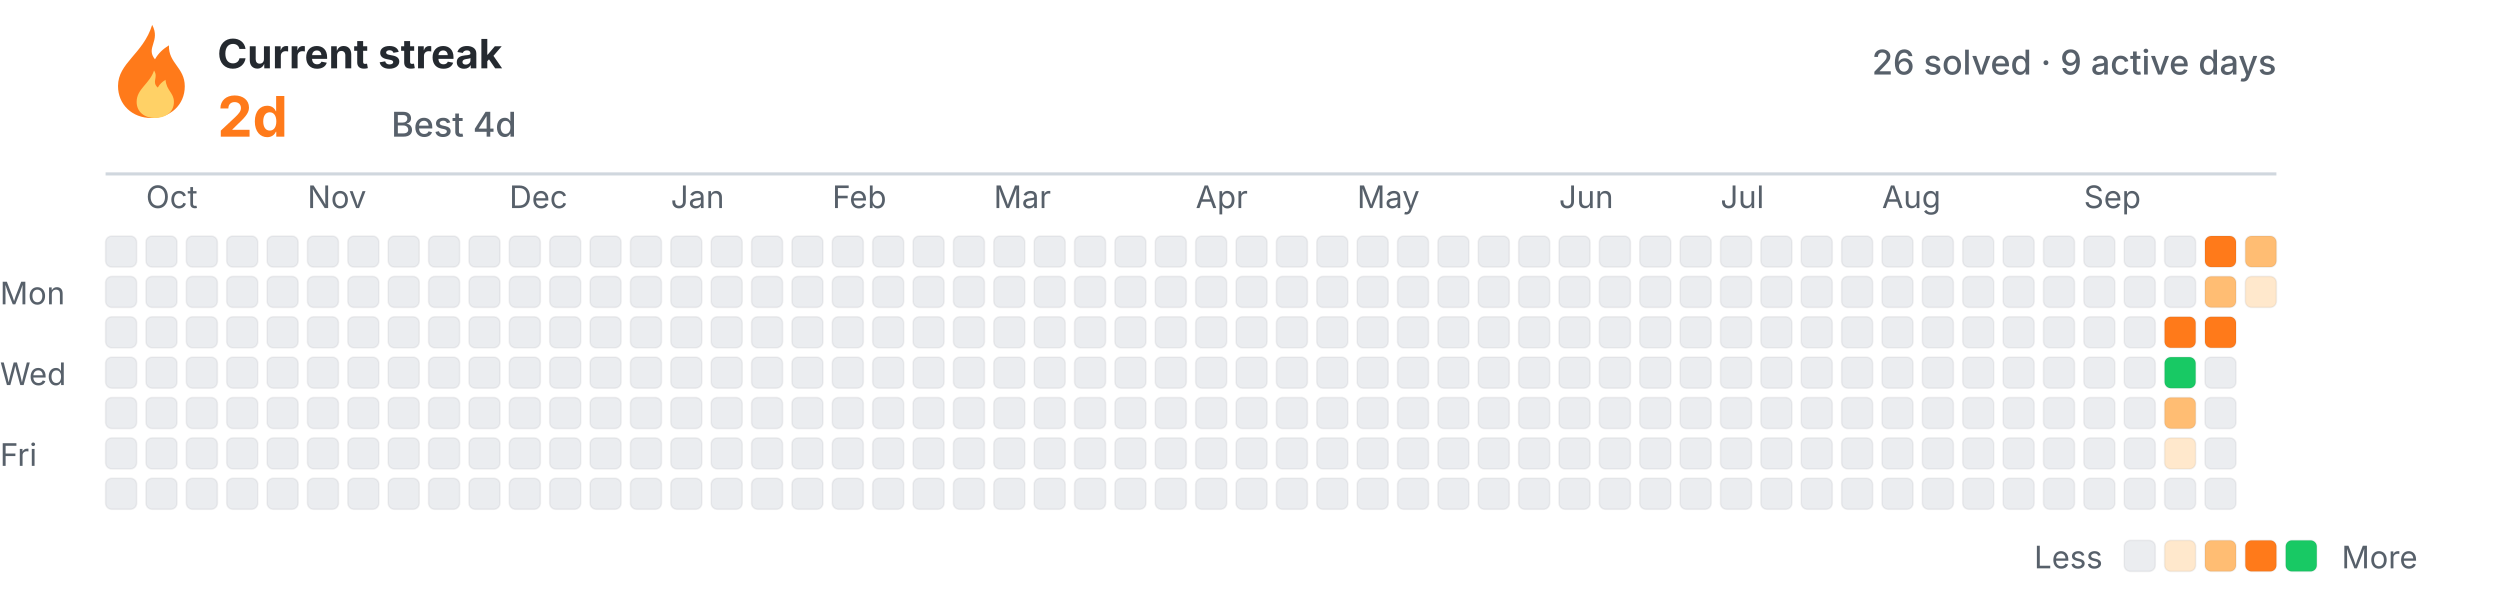
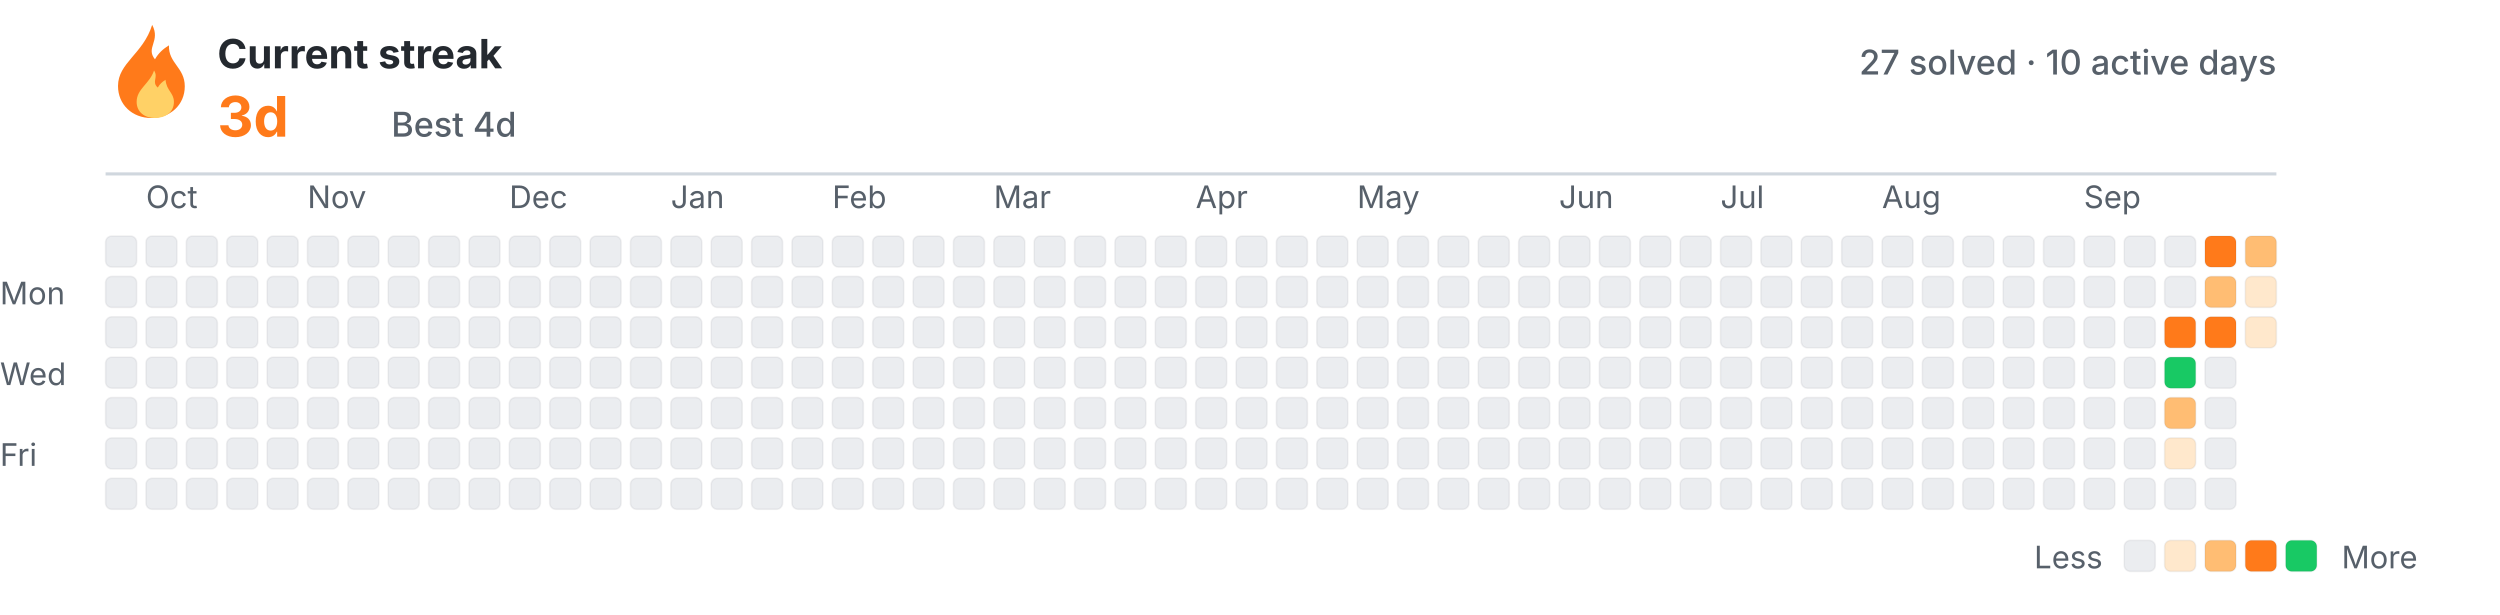
<svg xmlns="http://www.w3.org/2000/svg" width="805" height="198" viewBox="0 0 805 198" role="img" aria-labelledby="title desc">
  <style>
:root{color-scheme:light dark}
.label{font:10px -apple-system,BlinkMacSystemFont,"Segoe UI",sans-serif;fill:#57606a}
.metric{font:650 13px -apple-system,BlinkMacSystemFont,"Segoe UI",sans-serif;fill:#24292f}
.metric-strong{font:750 18px -apple-system,BlinkMacSystemFont,"Segoe UI",sans-serif;fill:#ff7a1a}
.metric-muted{font:550 11px -apple-system,BlinkMacSystemFont,"Segoe UI",sans-serif;fill:#57606a}
.flame{fill:#ff7a1a}
.spark{fill:#ffd166}
.rule{stroke:#d0d7de;stroke-width:1}
.cell{shape-rendering:geometricPrecision;stroke:rgba(27,31,36,.06);stroke-width:.5}
.level-0{fill:#ebedf0}.level-1{fill:#ffe8cc}.level-2{fill:#ffbd73}.level-3{fill:#ff7a1a}.level-4{fill:#18c964}
@media (prefers-color-scheme:dark){.label,.metric-muted{fill:#8b949e}.metric{fill:#f0f6fc}.rule{stroke:#30363d}.cell{stroke:rgba(240,246,252,.06)}.level-0{fill:#161b22}.level-1{fill:#3a2414}.level-2{fill:#7a3d12}.level-3{fill:#ff7a1a}.level-4{fill:#2fd46f}}
</style>
  <g transform="translate(34,8)">
    <path class="flame" d="M15 0c2.8 5.3-2.2 7.3.9 11.1 1.1-2 2.7-3.4 4.5-4.5-.2 5.8 5.1 7.1 5.1 13.2 0 6-4.7 10.2-10.8 10.2S4 25.7 4 19.7C4 12.2 12.1 9.4 15 0Z" />
    <path class="spark" d="M15.6 14.7c1.5 2.3-.9 3.6 1.2 5.5.6-1.1 1.5-1.9 2.5-2.5.3 3.5 2.7 4.2 2.7 7.1 0 3.4-2.8 5.2-6.1 5.2s-5.9-1.9-5.9-5.2c0-4.2 4.2-5.8 5.6-10.1Z" />
    <text x="36" y="14" class="metric">Current streak</text>
-     <text x="36" y="36" class="metric-strong">2d</text>
+     <text x="36" y="36" class="metric-strong">3d</text>
    <text x="92" y="36" class="metric-muted">Best 4d</text>
  </g>
-   <text x="733" y="24" class="metric-muted" text-anchor="end">26 solved · 9 active days</text>
+   <text x="733" y="24" class="metric-muted" text-anchor="end">27 solved · 10 active days</text>
  <line x1="34" y1="56" x2="733" y2="56" class="rule" />
  <text x="47" y="67" class="label">Oct</text>
  <text x="99" y="67" class="label">Nov</text>
  <text x="164" y="67" class="label">Dec</text>
  <text x="216" y="67" class="label">Jan</text>
  <text x="268" y="67" class="label">Feb</text>
  <text x="320" y="67" class="label">Mar</text>
  <text x="385" y="67" class="label">Apr</text>
  <text x="437" y="67" class="label">May</text>
  <text x="502" y="67" class="label">Jun</text>
  <text x="554" y="67" class="label">Jul</text>
  <text x="606" y="67" class="label">Aug</text>
  <text x="671" y="67" class="label">Sep</text>
  <text x="0" y="98" class="label">Mon</text>
  <text x="0" y="124" class="label">Wed</text>
  <text x="0" y="150" class="label">Fri</text>
  <rect x="34" y="76" width="10" height="10" rx="2" class="cell level-0" />
  <rect x="34" y="89" width="10" height="10" rx="2" class="cell level-0" />
  <rect x="34" y="102" width="10" height="10" rx="2" class="cell level-0" />
  <rect x="34" y="115" width="10" height="10" rx="2" class="cell level-0" />
  <rect x="34" y="128" width="10" height="10" rx="2" class="cell level-0" />
  <rect x="34" y="141" width="10" height="10" rx="2" class="cell level-0" />
  <rect x="34" y="154" width="10" height="10" rx="2" class="cell level-0" />
  <rect x="47" y="76" width="10" height="10" rx="2" class="cell level-0" />
  <rect x="47" y="89" width="10" height="10" rx="2" class="cell level-0" />
  <rect x="47" y="102" width="10" height="10" rx="2" class="cell level-0" />
  <rect x="47" y="115" width="10" height="10" rx="2" class="cell level-0" />
  <rect x="47" y="128" width="10" height="10" rx="2" class="cell level-0" />
  <rect x="47" y="141" width="10" height="10" rx="2" class="cell level-0" />
  <rect x="47" y="154" width="10" height="10" rx="2" class="cell level-0" />
  <rect x="60" y="76" width="10" height="10" rx="2" class="cell level-0" />
  <rect x="60" y="89" width="10" height="10" rx="2" class="cell level-0" />
  <rect x="60" y="102" width="10" height="10" rx="2" class="cell level-0" />
  <rect x="60" y="115" width="10" height="10" rx="2" class="cell level-0" />
  <rect x="60" y="128" width="10" height="10" rx="2" class="cell level-0" />
  <rect x="60" y="141" width="10" height="10" rx="2" class="cell level-0" />
  <rect x="60" y="154" width="10" height="10" rx="2" class="cell level-0" />
  <rect x="73" y="76" width="10" height="10" rx="2" class="cell level-0" />
  <rect x="73" y="89" width="10" height="10" rx="2" class="cell level-0" />
  <rect x="73" y="102" width="10" height="10" rx="2" class="cell level-0" />
  <rect x="73" y="115" width="10" height="10" rx="2" class="cell level-0" />
  <rect x="73" y="128" width="10" height="10" rx="2" class="cell level-0" />
  <rect x="73" y="141" width="10" height="10" rx="2" class="cell level-0" />
  <rect x="73" y="154" width="10" height="10" rx="2" class="cell level-0" />
  <rect x="86" y="76" width="10" height="10" rx="2" class="cell level-0" />
  <rect x="86" y="89" width="10" height="10" rx="2" class="cell level-0" />
  <rect x="86" y="102" width="10" height="10" rx="2" class="cell level-0" />
  <rect x="86" y="115" width="10" height="10" rx="2" class="cell level-0" />
  <rect x="86" y="128" width="10" height="10" rx="2" class="cell level-0" />
  <rect x="86" y="141" width="10" height="10" rx="2" class="cell level-0" />
  <rect x="86" y="154" width="10" height="10" rx="2" class="cell level-0" />
  <rect x="99" y="76" width="10" height="10" rx="2" class="cell level-0" />
  <rect x="99" y="89" width="10" height="10" rx="2" class="cell level-0" />
  <rect x="99" y="102" width="10" height="10" rx="2" class="cell level-0" />
  <rect x="99" y="115" width="10" height="10" rx="2" class="cell level-0" />
  <rect x="99" y="128" width="10" height="10" rx="2" class="cell level-0" />
  <rect x="99" y="141" width="10" height="10" rx="2" class="cell level-0" />
  <rect x="99" y="154" width="10" height="10" rx="2" class="cell level-0" />
  <rect x="112" y="76" width="10" height="10" rx="2" class="cell level-0" />
  <rect x="112" y="89" width="10" height="10" rx="2" class="cell level-0" />
  <rect x="112" y="102" width="10" height="10" rx="2" class="cell level-0" />
  <rect x="112" y="115" width="10" height="10" rx="2" class="cell level-0" />
  <rect x="112" y="128" width="10" height="10" rx="2" class="cell level-0" />
  <rect x="112" y="141" width="10" height="10" rx="2" class="cell level-0" />
  <rect x="112" y="154" width="10" height="10" rx="2" class="cell level-0" />
  <rect x="125" y="76" width="10" height="10" rx="2" class="cell level-0" />
  <rect x="125" y="89" width="10" height="10" rx="2" class="cell level-0" />
  <rect x="125" y="102" width="10" height="10" rx="2" class="cell level-0" />
  <rect x="125" y="115" width="10" height="10" rx="2" class="cell level-0" />
  <rect x="125" y="128" width="10" height="10" rx="2" class="cell level-0" />
  <rect x="125" y="141" width="10" height="10" rx="2" class="cell level-0" />
  <rect x="125" y="154" width="10" height="10" rx="2" class="cell level-0" />
  <rect x="138" y="76" width="10" height="10" rx="2" class="cell level-0" />
  <rect x="138" y="89" width="10" height="10" rx="2" class="cell level-0" />
  <rect x="138" y="102" width="10" height="10" rx="2" class="cell level-0" />
  <rect x="138" y="115" width="10" height="10" rx="2" class="cell level-0" />
  <rect x="138" y="128" width="10" height="10" rx="2" class="cell level-0" />
  <rect x="138" y="141" width="10" height="10" rx="2" class="cell level-0" />
  <rect x="138" y="154" width="10" height="10" rx="2" class="cell level-0" />
  <rect x="151" y="76" width="10" height="10" rx="2" class="cell level-0" />
  <rect x="151" y="89" width="10" height="10" rx="2" class="cell level-0" />
  <rect x="151" y="102" width="10" height="10" rx="2" class="cell level-0" />
  <rect x="151" y="115" width="10" height="10" rx="2" class="cell level-0" />
  <rect x="151" y="128" width="10" height="10" rx="2" class="cell level-0" />
  <rect x="151" y="141" width="10" height="10" rx="2" class="cell level-0" />
  <rect x="151" y="154" width="10" height="10" rx="2" class="cell level-0" />
  <rect x="164" y="76" width="10" height="10" rx="2" class="cell level-0" />
  <rect x="164" y="89" width="10" height="10" rx="2" class="cell level-0" />
  <rect x="164" y="102" width="10" height="10" rx="2" class="cell level-0" />
  <rect x="164" y="115" width="10" height="10" rx="2" class="cell level-0" />
  <rect x="164" y="128" width="10" height="10" rx="2" class="cell level-0" />
  <rect x="164" y="141" width="10" height="10" rx="2" class="cell level-0" />
  <rect x="164" y="154" width="10" height="10" rx="2" class="cell level-0" />
  <rect x="177" y="76" width="10" height="10" rx="2" class="cell level-0" />
  <rect x="177" y="89" width="10" height="10" rx="2" class="cell level-0" />
  <rect x="177" y="102" width="10" height="10" rx="2" class="cell level-0" />
  <rect x="177" y="115" width="10" height="10" rx="2" class="cell level-0" />
  <rect x="177" y="128" width="10" height="10" rx="2" class="cell level-0" />
  <rect x="177" y="141" width="10" height="10" rx="2" class="cell level-0" />
  <rect x="177" y="154" width="10" height="10" rx="2" class="cell level-0" />
  <rect x="190" y="76" width="10" height="10" rx="2" class="cell level-0" />
  <rect x="190" y="89" width="10" height="10" rx="2" class="cell level-0" />
  <rect x="190" y="102" width="10" height="10" rx="2" class="cell level-0" />
  <rect x="190" y="115" width="10" height="10" rx="2" class="cell level-0" />
  <rect x="190" y="128" width="10" height="10" rx="2" class="cell level-0" />
  <rect x="190" y="141" width="10" height="10" rx="2" class="cell level-0" />
  <rect x="190" y="154" width="10" height="10" rx="2" class="cell level-0" />
  <rect x="203" y="76" width="10" height="10" rx="2" class="cell level-0" />
  <rect x="203" y="89" width="10" height="10" rx="2" class="cell level-0" />
  <rect x="203" y="102" width="10" height="10" rx="2" class="cell level-0" />
  <rect x="203" y="115" width="10" height="10" rx="2" class="cell level-0" />
  <rect x="203" y="128" width="10" height="10" rx="2" class="cell level-0" />
  <rect x="203" y="141" width="10" height="10" rx="2" class="cell level-0" />
  <rect x="203" y="154" width="10" height="10" rx="2" class="cell level-0" />
  <rect x="216" y="76" width="10" height="10" rx="2" class="cell level-0" />
  <rect x="216" y="89" width="10" height="10" rx="2" class="cell level-0" />
  <rect x="216" y="102" width="10" height="10" rx="2" class="cell level-0" />
  <rect x="216" y="115" width="10" height="10" rx="2" class="cell level-0" />
  <rect x="216" y="128" width="10" height="10" rx="2" class="cell level-0" />
  <rect x="216" y="141" width="10" height="10" rx="2" class="cell level-0" />
  <rect x="216" y="154" width="10" height="10" rx="2" class="cell level-0" />
  <rect x="229" y="76" width="10" height="10" rx="2" class="cell level-0" />
  <rect x="229" y="89" width="10" height="10" rx="2" class="cell level-0" />
  <rect x="229" y="102" width="10" height="10" rx="2" class="cell level-0" />
  <rect x="229" y="115" width="10" height="10" rx="2" class="cell level-0" />
  <rect x="229" y="128" width="10" height="10" rx="2" class="cell level-0" />
  <rect x="229" y="141" width="10" height="10" rx="2" class="cell level-0" />
  <rect x="229" y="154" width="10" height="10" rx="2" class="cell level-0" />
  <rect x="242" y="76" width="10" height="10" rx="2" class="cell level-0" />
  <rect x="242" y="89" width="10" height="10" rx="2" class="cell level-0" />
  <rect x="242" y="102" width="10" height="10" rx="2" class="cell level-0" />
  <rect x="242" y="115" width="10" height="10" rx="2" class="cell level-0" />
  <rect x="242" y="128" width="10" height="10" rx="2" class="cell level-0" />
  <rect x="242" y="141" width="10" height="10" rx="2" class="cell level-0" />
  <rect x="242" y="154" width="10" height="10" rx="2" class="cell level-0" />
  <rect x="255" y="76" width="10" height="10" rx="2" class="cell level-0" />
  <rect x="255" y="89" width="10" height="10" rx="2" class="cell level-0" />
  <rect x="255" y="102" width="10" height="10" rx="2" class="cell level-0" />
  <rect x="255" y="115" width="10" height="10" rx="2" class="cell level-0" />
  <rect x="255" y="128" width="10" height="10" rx="2" class="cell level-0" />
  <rect x="255" y="141" width="10" height="10" rx="2" class="cell level-0" />
  <rect x="255" y="154" width="10" height="10" rx="2" class="cell level-0" />
  <rect x="268" y="76" width="10" height="10" rx="2" class="cell level-0" />
  <rect x="268" y="89" width="10" height="10" rx="2" class="cell level-0" />
  <rect x="268" y="102" width="10" height="10" rx="2" class="cell level-0" />
  <rect x="268" y="115" width="10" height="10" rx="2" class="cell level-0" />
  <rect x="268" y="128" width="10" height="10" rx="2" class="cell level-0" />
  <rect x="268" y="141" width="10" height="10" rx="2" class="cell level-0" />
  <rect x="268" y="154" width="10" height="10" rx="2" class="cell level-0" />
  <rect x="281" y="76" width="10" height="10" rx="2" class="cell level-0" />
  <rect x="281" y="89" width="10" height="10" rx="2" class="cell level-0" />
  <rect x="281" y="102" width="10" height="10" rx="2" class="cell level-0" />
  <rect x="281" y="115" width="10" height="10" rx="2" class="cell level-0" />
  <rect x="281" y="128" width="10" height="10" rx="2" class="cell level-0" />
  <rect x="281" y="141" width="10" height="10" rx="2" class="cell level-0" />
  <rect x="281" y="154" width="10" height="10" rx="2" class="cell level-0" />
  <rect x="294" y="76" width="10" height="10" rx="2" class="cell level-0" />
  <rect x="294" y="89" width="10" height="10" rx="2" class="cell level-0" />
  <rect x="294" y="102" width="10" height="10" rx="2" class="cell level-0" />
  <rect x="294" y="115" width="10" height="10" rx="2" class="cell level-0" />
  <rect x="294" y="128" width="10" height="10" rx="2" class="cell level-0" />
  <rect x="294" y="141" width="10" height="10" rx="2" class="cell level-0" />
  <rect x="294" y="154" width="10" height="10" rx="2" class="cell level-0" />
  <rect x="307" y="76" width="10" height="10" rx="2" class="cell level-0" />
  <rect x="307" y="89" width="10" height="10" rx="2" class="cell level-0" />
  <rect x="307" y="102" width="10" height="10" rx="2" class="cell level-0" />
  <rect x="307" y="115" width="10" height="10" rx="2" class="cell level-0" />
  <rect x="307" y="128" width="10" height="10" rx="2" class="cell level-0" />
  <rect x="307" y="141" width="10" height="10" rx="2" class="cell level-0" />
  <rect x="307" y="154" width="10" height="10" rx="2" class="cell level-0" />
  <rect x="320" y="76" width="10" height="10" rx="2" class="cell level-0" />
  <rect x="320" y="89" width="10" height="10" rx="2" class="cell level-0" />
  <rect x="320" y="102" width="10" height="10" rx="2" class="cell level-0" />
  <rect x="320" y="115" width="10" height="10" rx="2" class="cell level-0" />
  <rect x="320" y="128" width="10" height="10" rx="2" class="cell level-0" />
  <rect x="320" y="141" width="10" height="10" rx="2" class="cell level-0" />
  <rect x="320" y="154" width="10" height="10" rx="2" class="cell level-0" />
  <rect x="333" y="76" width="10" height="10" rx="2" class="cell level-0" />
  <rect x="333" y="89" width="10" height="10" rx="2" class="cell level-0" />
  <rect x="333" y="102" width="10" height="10" rx="2" class="cell level-0" />
  <rect x="333" y="115" width="10" height="10" rx="2" class="cell level-0" />
  <rect x="333" y="128" width="10" height="10" rx="2" class="cell level-0" />
  <rect x="333" y="141" width="10" height="10" rx="2" class="cell level-0" />
  <rect x="333" y="154" width="10" height="10" rx="2" class="cell level-0" />
  <rect x="346" y="76" width="10" height="10" rx="2" class="cell level-0" />
  <rect x="346" y="89" width="10" height="10" rx="2" class="cell level-0" />
  <rect x="346" y="102" width="10" height="10" rx="2" class="cell level-0" />
  <rect x="346" y="115" width="10" height="10" rx="2" class="cell level-0" />
  <rect x="346" y="128" width="10" height="10" rx="2" class="cell level-0" />
  <rect x="346" y="141" width="10" height="10" rx="2" class="cell level-0" />
  <rect x="346" y="154" width="10" height="10" rx="2" class="cell level-0" />
  <rect x="359" y="76" width="10" height="10" rx="2" class="cell level-0" />
  <rect x="359" y="89" width="10" height="10" rx="2" class="cell level-0" />
  <rect x="359" y="102" width="10" height="10" rx="2" class="cell level-0" />
  <rect x="359" y="115" width="10" height="10" rx="2" class="cell level-0" />
  <rect x="359" y="128" width="10" height="10" rx="2" class="cell level-0" />
  <rect x="359" y="141" width="10" height="10" rx="2" class="cell level-0" />
  <rect x="359" y="154" width="10" height="10" rx="2" class="cell level-0" />
  <rect x="372" y="76" width="10" height="10" rx="2" class="cell level-0" />
  <rect x="372" y="89" width="10" height="10" rx="2" class="cell level-0" />
  <rect x="372" y="102" width="10" height="10" rx="2" class="cell level-0" />
  <rect x="372" y="115" width="10" height="10" rx="2" class="cell level-0" />
  <rect x="372" y="128" width="10" height="10" rx="2" class="cell level-0" />
  <rect x="372" y="141" width="10" height="10" rx="2" class="cell level-0" />
  <rect x="372" y="154" width="10" height="10" rx="2" class="cell level-0" />
  <rect x="385" y="76" width="10" height="10" rx="2" class="cell level-0" />
  <rect x="385" y="89" width="10" height="10" rx="2" class="cell level-0" />
  <rect x="385" y="102" width="10" height="10" rx="2" class="cell level-0" />
  <rect x="385" y="115" width="10" height="10" rx="2" class="cell level-0" />
  <rect x="385" y="128" width="10" height="10" rx="2" class="cell level-0" />
  <rect x="385" y="141" width="10" height="10" rx="2" class="cell level-0" />
  <rect x="385" y="154" width="10" height="10" rx="2" class="cell level-0" />
  <rect x="398" y="76" width="10" height="10" rx="2" class="cell level-0" />
  <rect x="398" y="89" width="10" height="10" rx="2" class="cell level-0" />
  <rect x="398" y="102" width="10" height="10" rx="2" class="cell level-0" />
  <rect x="398" y="115" width="10" height="10" rx="2" class="cell level-0" />
  <rect x="398" y="128" width="10" height="10" rx="2" class="cell level-0" />
  <rect x="398" y="141" width="10" height="10" rx="2" class="cell level-0" />
  <rect x="398" y="154" width="10" height="10" rx="2" class="cell level-0" />
  <rect x="411" y="76" width="10" height="10" rx="2" class="cell level-0" />
  <rect x="411" y="89" width="10" height="10" rx="2" class="cell level-0" />
  <rect x="411" y="102" width="10" height="10" rx="2" class="cell level-0" />
  <rect x="411" y="115" width="10" height="10" rx="2" class="cell level-0" />
  <rect x="411" y="128" width="10" height="10" rx="2" class="cell level-0" />
  <rect x="411" y="141" width="10" height="10" rx="2" class="cell level-0" />
  <rect x="411" y="154" width="10" height="10" rx="2" class="cell level-0" />
  <rect x="424" y="76" width="10" height="10" rx="2" class="cell level-0" />
  <rect x="424" y="89" width="10" height="10" rx="2" class="cell level-0" />
  <rect x="424" y="102" width="10" height="10" rx="2" class="cell level-0" />
  <rect x="424" y="115" width="10" height="10" rx="2" class="cell level-0" />
  <rect x="424" y="128" width="10" height="10" rx="2" class="cell level-0" />
  <rect x="424" y="141" width="10" height="10" rx="2" class="cell level-0" />
  <rect x="424" y="154" width="10" height="10" rx="2" class="cell level-0" />
  <rect x="437" y="76" width="10" height="10" rx="2" class="cell level-0" />
  <rect x="437" y="89" width="10" height="10" rx="2" class="cell level-0" />
  <rect x="437" y="102" width="10" height="10" rx="2" class="cell level-0" />
  <rect x="437" y="115" width="10" height="10" rx="2" class="cell level-0" />
  <rect x="437" y="128" width="10" height="10" rx="2" class="cell level-0" />
  <rect x="437" y="141" width="10" height="10" rx="2" class="cell level-0" />
  <rect x="437" y="154" width="10" height="10" rx="2" class="cell level-0" />
  <rect x="450" y="76" width="10" height="10" rx="2" class="cell level-0" />
  <rect x="450" y="89" width="10" height="10" rx="2" class="cell level-0" />
  <rect x="450" y="102" width="10" height="10" rx="2" class="cell level-0" />
  <rect x="450" y="115" width="10" height="10" rx="2" class="cell level-0" />
  <rect x="450" y="128" width="10" height="10" rx="2" class="cell level-0" />
  <rect x="450" y="141" width="10" height="10" rx="2" class="cell level-0" />
  <rect x="450" y="154" width="10" height="10" rx="2" class="cell level-0" />
  <rect x="463" y="76" width="10" height="10" rx="2" class="cell level-0" />
  <rect x="463" y="89" width="10" height="10" rx="2" class="cell level-0" />
  <rect x="463" y="102" width="10" height="10" rx="2" class="cell level-0" />
  <rect x="463" y="115" width="10" height="10" rx="2" class="cell level-0" />
  <rect x="463" y="128" width="10" height="10" rx="2" class="cell level-0" />
  <rect x="463" y="141" width="10" height="10" rx="2" class="cell level-0" />
  <rect x="463" y="154" width="10" height="10" rx="2" class="cell level-0" />
  <rect x="476" y="76" width="10" height="10" rx="2" class="cell level-0" />
  <rect x="476" y="89" width="10" height="10" rx="2" class="cell level-0" />
  <rect x="476" y="102" width="10" height="10" rx="2" class="cell level-0" />
  <rect x="476" y="115" width="10" height="10" rx="2" class="cell level-0" />
  <rect x="476" y="128" width="10" height="10" rx="2" class="cell level-0" />
  <rect x="476" y="141" width="10" height="10" rx="2" class="cell level-0" />
  <rect x="476" y="154" width="10" height="10" rx="2" class="cell level-0" />
  <rect x="489" y="76" width="10" height="10" rx="2" class="cell level-0" />
  <rect x="489" y="89" width="10" height="10" rx="2" class="cell level-0" />
  <rect x="489" y="102" width="10" height="10" rx="2" class="cell level-0" />
  <rect x="489" y="115" width="10" height="10" rx="2" class="cell level-0" />
  <rect x="489" y="128" width="10" height="10" rx="2" class="cell level-0" />
  <rect x="489" y="141" width="10" height="10" rx="2" class="cell level-0" />
  <rect x="489" y="154" width="10" height="10" rx="2" class="cell level-0" />
  <rect x="502" y="76" width="10" height="10" rx="2" class="cell level-0" />
  <rect x="502" y="89" width="10" height="10" rx="2" class="cell level-0" />
  <rect x="502" y="102" width="10" height="10" rx="2" class="cell level-0" />
  <rect x="502" y="115" width="10" height="10" rx="2" class="cell level-0" />
  <rect x="502" y="128" width="10" height="10" rx="2" class="cell level-0" />
  <rect x="502" y="141" width="10" height="10" rx="2" class="cell level-0" />
  <rect x="502" y="154" width="10" height="10" rx="2" class="cell level-0" />
  <rect x="515" y="76" width="10" height="10" rx="2" class="cell level-0" />
  <rect x="515" y="89" width="10" height="10" rx="2" class="cell level-0" />
  <rect x="515" y="102" width="10" height="10" rx="2" class="cell level-0" />
  <rect x="515" y="115" width="10" height="10" rx="2" class="cell level-0" />
  <rect x="515" y="128" width="10" height="10" rx="2" class="cell level-0" />
  <rect x="515" y="141" width="10" height="10" rx="2" class="cell level-0" />
  <rect x="515" y="154" width="10" height="10" rx="2" class="cell level-0" />
  <rect x="528" y="76" width="10" height="10" rx="2" class="cell level-0" />
  <rect x="528" y="89" width="10" height="10" rx="2" class="cell level-0" />
  <rect x="528" y="102" width="10" height="10" rx="2" class="cell level-0" />
  <rect x="528" y="115" width="10" height="10" rx="2" class="cell level-0" />
  <rect x="528" y="128" width="10" height="10" rx="2" class="cell level-0" />
  <rect x="528" y="141" width="10" height="10" rx="2" class="cell level-0" />
  <rect x="528" y="154" width="10" height="10" rx="2" class="cell level-0" />
  <rect x="541" y="76" width="10" height="10" rx="2" class="cell level-0" />
  <rect x="541" y="89" width="10" height="10" rx="2" class="cell level-0" />
  <rect x="541" y="102" width="10" height="10" rx="2" class="cell level-0" />
  <rect x="541" y="115" width="10" height="10" rx="2" class="cell level-0" />
  <rect x="541" y="128" width="10" height="10" rx="2" class="cell level-0" />
  <rect x="541" y="141" width="10" height="10" rx="2" class="cell level-0" />
  <rect x="541" y="154" width="10" height="10" rx="2" class="cell level-0" />
  <rect x="554" y="76" width="10" height="10" rx="2" class="cell level-0" />
  <rect x="554" y="89" width="10" height="10" rx="2" class="cell level-0" />
  <rect x="554" y="102" width="10" height="10" rx="2" class="cell level-0" />
  <rect x="554" y="115" width="10" height="10" rx="2" class="cell level-0" />
  <rect x="554" y="128" width="10" height="10" rx="2" class="cell level-0" />
  <rect x="554" y="141" width="10" height="10" rx="2" class="cell level-0" />
  <rect x="554" y="154" width="10" height="10" rx="2" class="cell level-0" />
  <rect x="567" y="76" width="10" height="10" rx="2" class="cell level-0" />
  <rect x="567" y="89" width="10" height="10" rx="2" class="cell level-0" />
  <rect x="567" y="102" width="10" height="10" rx="2" class="cell level-0" />
  <rect x="567" y="115" width="10" height="10" rx="2" class="cell level-0" />
  <rect x="567" y="128" width="10" height="10" rx="2" class="cell level-0" />
  <rect x="567" y="141" width="10" height="10" rx="2" class="cell level-0" />
  <rect x="567" y="154" width="10" height="10" rx="2" class="cell level-0" />
  <rect x="580" y="76" width="10" height="10" rx="2" class="cell level-0" />
  <rect x="580" y="89" width="10" height="10" rx="2" class="cell level-0" />
  <rect x="580" y="102" width="10" height="10" rx="2" class="cell level-0" />
  <rect x="580" y="115" width="10" height="10" rx="2" class="cell level-0" />
  <rect x="580" y="128" width="10" height="10" rx="2" class="cell level-0" />
  <rect x="580" y="141" width="10" height="10" rx="2" class="cell level-0" />
  <rect x="580" y="154" width="10" height="10" rx="2" class="cell level-0" />
  <rect x="593" y="76" width="10" height="10" rx="2" class="cell level-0" />
  <rect x="593" y="89" width="10" height="10" rx="2" class="cell level-0" />
  <rect x="593" y="102" width="10" height="10" rx="2" class="cell level-0" />
  <rect x="593" y="115" width="10" height="10" rx="2" class="cell level-0" />
  <rect x="593" y="128" width="10" height="10" rx="2" class="cell level-0" />
  <rect x="593" y="141" width="10" height="10" rx="2" class="cell level-0" />
  <rect x="593" y="154" width="10" height="10" rx="2" class="cell level-0" />
  <rect x="606" y="76" width="10" height="10" rx="2" class="cell level-0" />
  <rect x="606" y="89" width="10" height="10" rx="2" class="cell level-0" />
  <rect x="606" y="102" width="10" height="10" rx="2" class="cell level-0" />
  <rect x="606" y="115" width="10" height="10" rx="2" class="cell level-0" />
  <rect x="606" y="128" width="10" height="10" rx="2" class="cell level-0" />
  <rect x="606" y="141" width="10" height="10" rx="2" class="cell level-0" />
  <rect x="606" y="154" width="10" height="10" rx="2" class="cell level-0" />
  <rect x="619" y="76" width="10" height="10" rx="2" class="cell level-0" />
  <rect x="619" y="89" width="10" height="10" rx="2" class="cell level-0" />
  <rect x="619" y="102" width="10" height="10" rx="2" class="cell level-0" />
  <rect x="619" y="115" width="10" height="10" rx="2" class="cell level-0" />
  <rect x="619" y="128" width="10" height="10" rx="2" class="cell level-0" />
  <rect x="619" y="141" width="10" height="10" rx="2" class="cell level-0" />
  <rect x="619" y="154" width="10" height="10" rx="2" class="cell level-0" />
  <rect x="632" y="76" width="10" height="10" rx="2" class="cell level-0" />
  <rect x="632" y="89" width="10" height="10" rx="2" class="cell level-0" />
  <rect x="632" y="102" width="10" height="10" rx="2" class="cell level-0" />
  <rect x="632" y="115" width="10" height="10" rx="2" class="cell level-0" />
  <rect x="632" y="128" width="10" height="10" rx="2" class="cell level-0" />
  <rect x="632" y="141" width="10" height="10" rx="2" class="cell level-0" />
  <rect x="632" y="154" width="10" height="10" rx="2" class="cell level-0" />
  <rect x="645" y="76" width="10" height="10" rx="2" class="cell level-0" />
  <rect x="645" y="89" width="10" height="10" rx="2" class="cell level-0" />
  <rect x="645" y="102" width="10" height="10" rx="2" class="cell level-0" />
  <rect x="645" y="115" width="10" height="10" rx="2" class="cell level-0" />
  <rect x="645" y="128" width="10" height="10" rx="2" class="cell level-0" />
  <rect x="645" y="141" width="10" height="10" rx="2" class="cell level-0" />
  <rect x="645" y="154" width="10" height="10" rx="2" class="cell level-0" />
  <rect x="658" y="76" width="10" height="10" rx="2" class="cell level-0" />
  <rect x="658" y="89" width="10" height="10" rx="2" class="cell level-0" />
  <rect x="658" y="102" width="10" height="10" rx="2" class="cell level-0" />
  <rect x="658" y="115" width="10" height="10" rx="2" class="cell level-0" />
  <rect x="658" y="128" width="10" height="10" rx="2" class="cell level-0" />
  <rect x="658" y="141" width="10" height="10" rx="2" class="cell level-0" />
  <rect x="658" y="154" width="10" height="10" rx="2" class="cell level-0" />
  <rect x="671" y="76" width="10" height="10" rx="2" class="cell level-0" />
  <rect x="671" y="89" width="10" height="10" rx="2" class="cell level-0" />
  <rect x="671" y="102" width="10" height="10" rx="2" class="cell level-0" />
  <rect x="671" y="115" width="10" height="10" rx="2" class="cell level-0" />
  <rect x="671" y="128" width="10" height="10" rx="2" class="cell level-0" />
  <rect x="671" y="141" width="10" height="10" rx="2" class="cell level-0" />
  <rect x="671" y="154" width="10" height="10" rx="2" class="cell level-0" />
  <rect x="684" y="76" width="10" height="10" rx="2" class="cell level-0" />
  <rect x="684" y="89" width="10" height="10" rx="2" class="cell level-0" />
  <rect x="684" y="102" width="10" height="10" rx="2" class="cell level-0" />
  <rect x="684" y="115" width="10" height="10" rx="2" class="cell level-0" />
  <rect x="684" y="128" width="10" height="10" rx="2" class="cell level-0" />
  <rect x="684" y="141" width="10" height="10" rx="2" class="cell level-0" />
  <rect x="684" y="154" width="10" height="10" rx="2" class="cell level-0" />
  <rect x="697" y="76" width="10" height="10" rx="2" class="cell level-0" />
  <rect x="697" y="89" width="10" height="10" rx="2" class="cell level-0" />
  <rect x="697" y="102" width="10" height="10" rx="2" class="cell level-3" />
  <rect x="697" y="115" width="10" height="10" rx="2" class="cell level-4" />
  <rect x="697" y="128" width="10" height="10" rx="2" class="cell level-2" />
  <rect x="697" y="141" width="10" height="10" rx="2" class="cell level-1" />
  <rect x="697" y="154" width="10" height="10" rx="2" class="cell level-0" />
  <rect x="710" y="76" width="10" height="10" rx="2" class="cell level-3" />
  <rect x="710" y="89" width="10" height="10" rx="2" class="cell level-2" />
  <rect x="710" y="102" width="10" height="10" rx="2" class="cell level-3" />
  <rect x="710" y="115" width="10" height="10" rx="2" class="cell level-0" />
  <rect x="710" y="128" width="10" height="10" rx="2" class="cell level-0" />
  <rect x="710" y="141" width="10" height="10" rx="2" class="cell level-0" />
  <rect x="710" y="154" width="10" height="10" rx="2" class="cell level-0" />
  <rect x="723" y="76" width="10" height="10" rx="2" class="cell level-2" />
  <rect x="723" y="89" width="10" height="10" rx="2" class="cell level-1" />
+   <rect x="723" y="102" width="10" height="10" rx="2" class="cell level-1" />
  <text x="655" y="183" class="label">Less</text>
  <rect x="684" y="174" width="10" height="10" rx="2" class="cell level-0" />
  <rect x="697" y="174" width="10" height="10" rx="2" class="cell level-1" />
  <rect x="710" y="174" width="10" height="10" rx="2" class="cell level-2" />
  <rect x="723" y="174" width="10" height="10" rx="2" class="cell level-3" />
  <rect x="736" y="174" width="10" height="10" rx="2" class="cell level-4" />
  <text x="754" y="183" class="label">More</text>
</svg>
